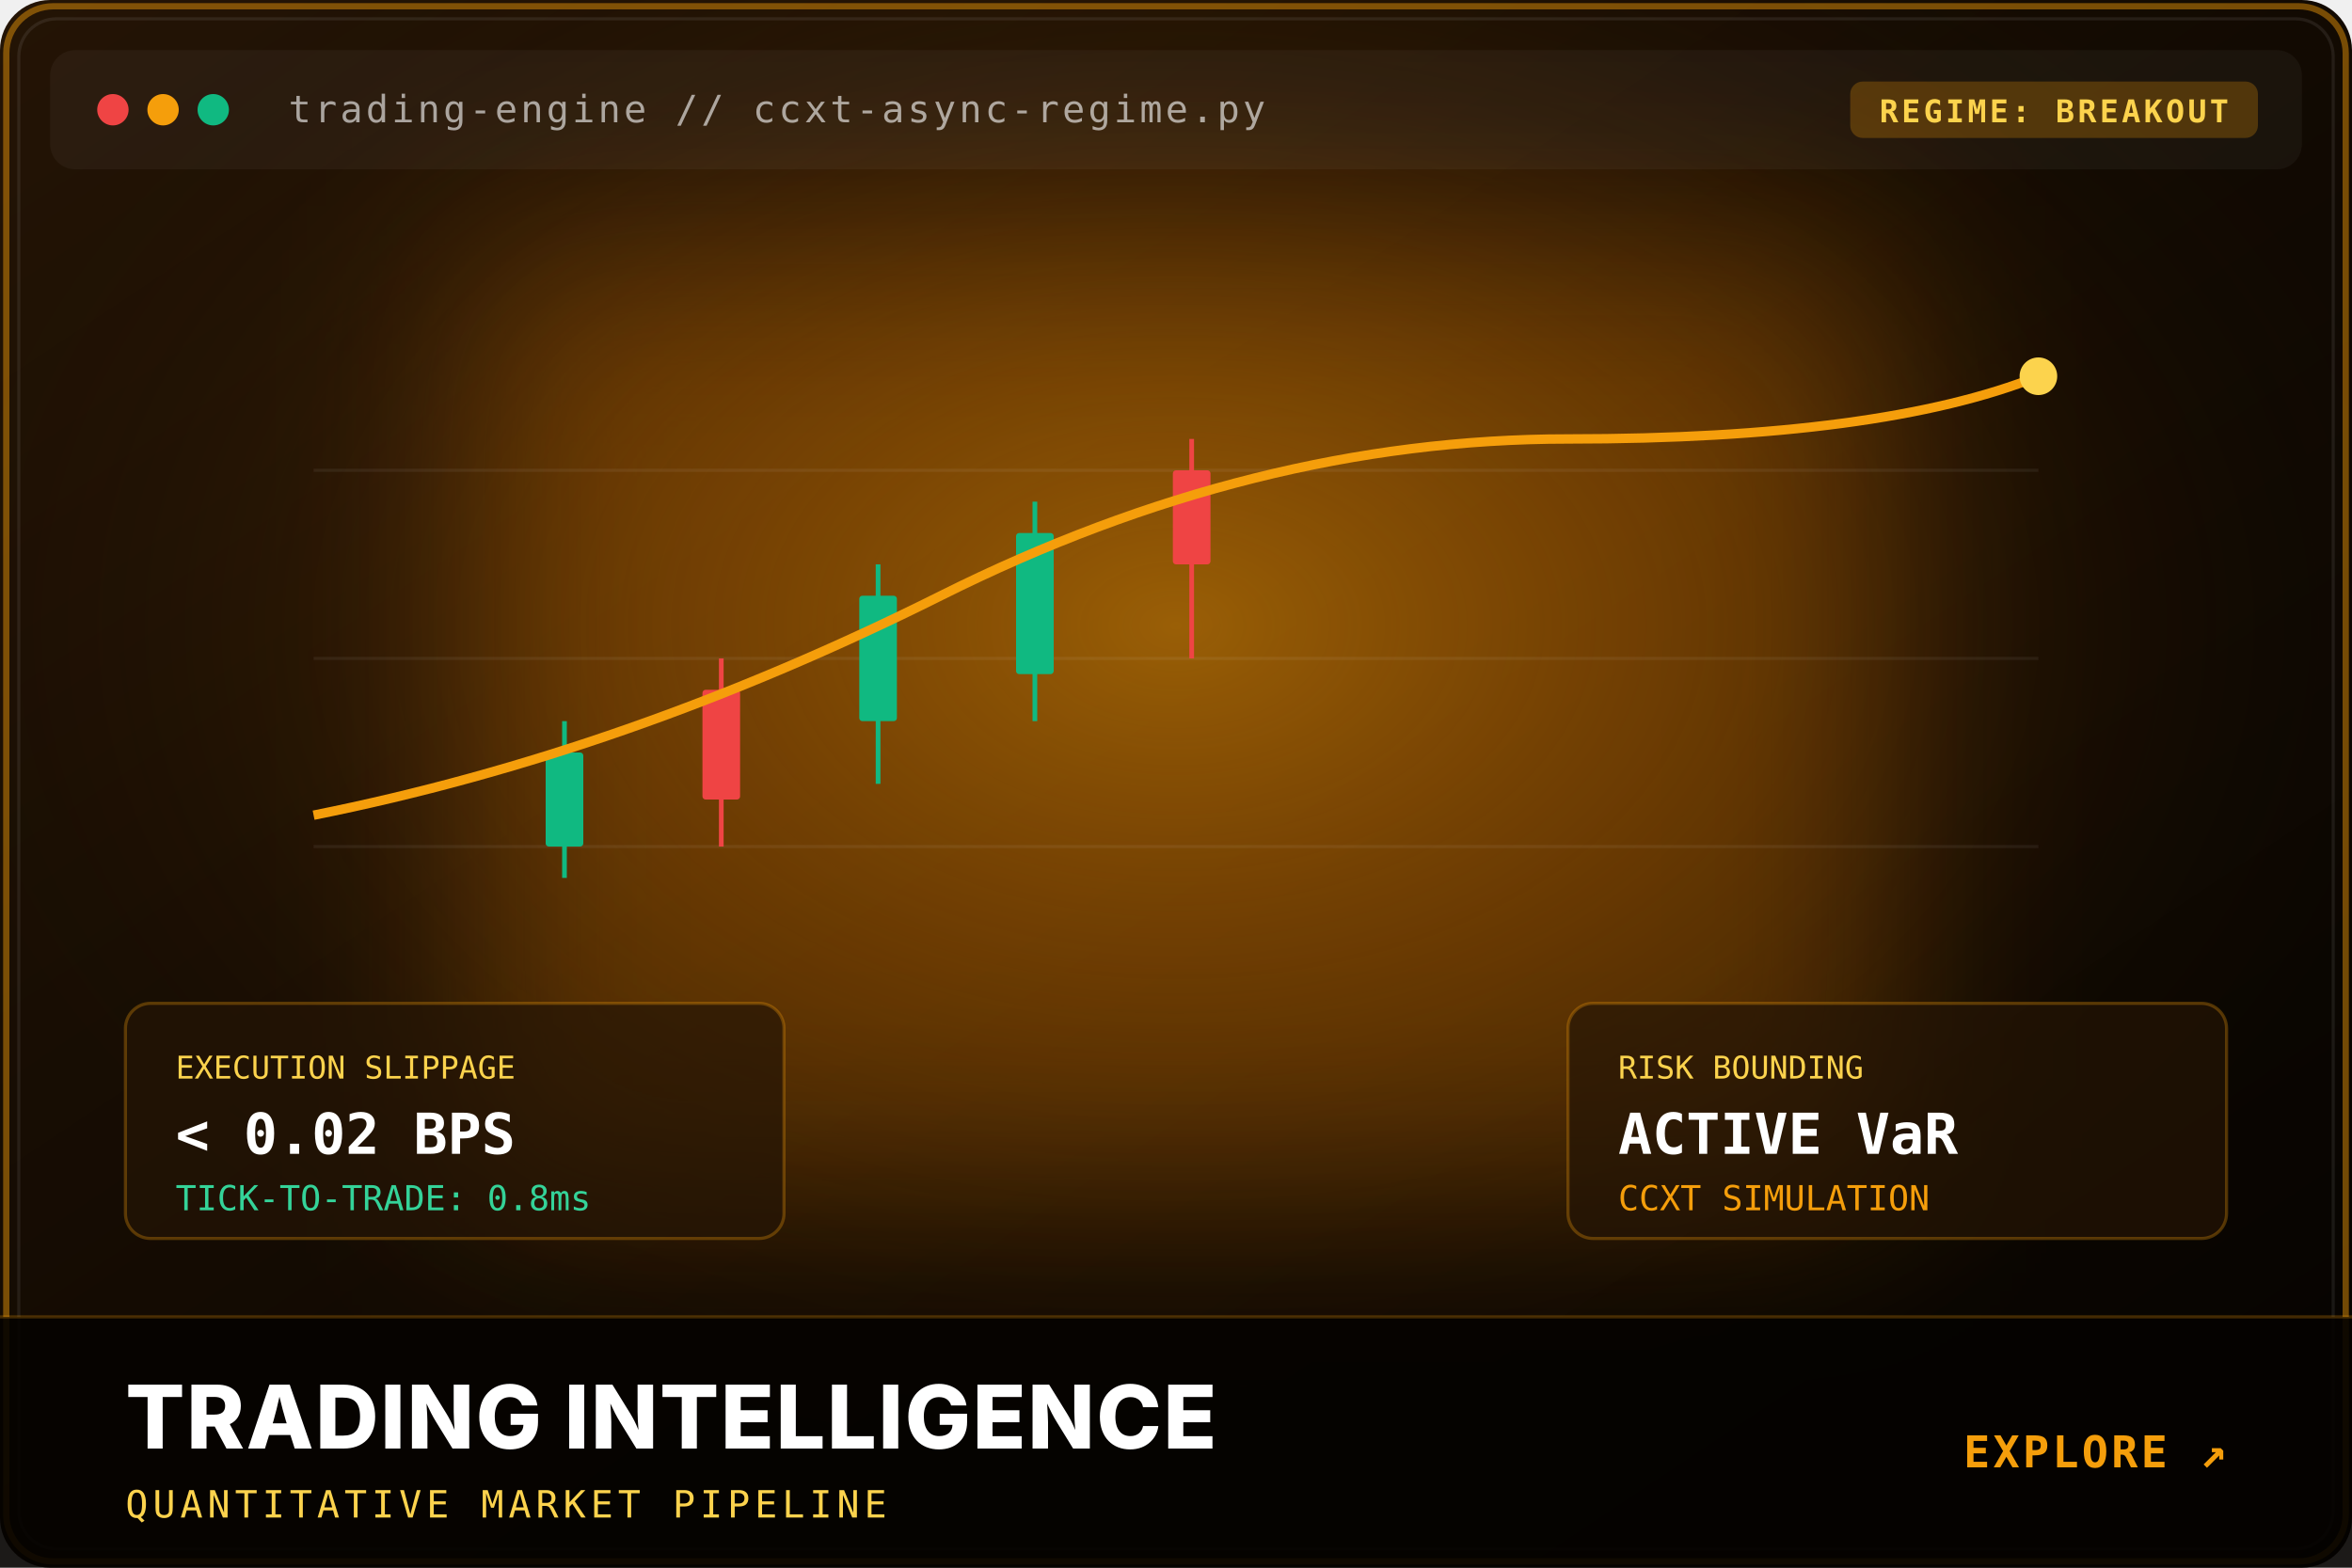
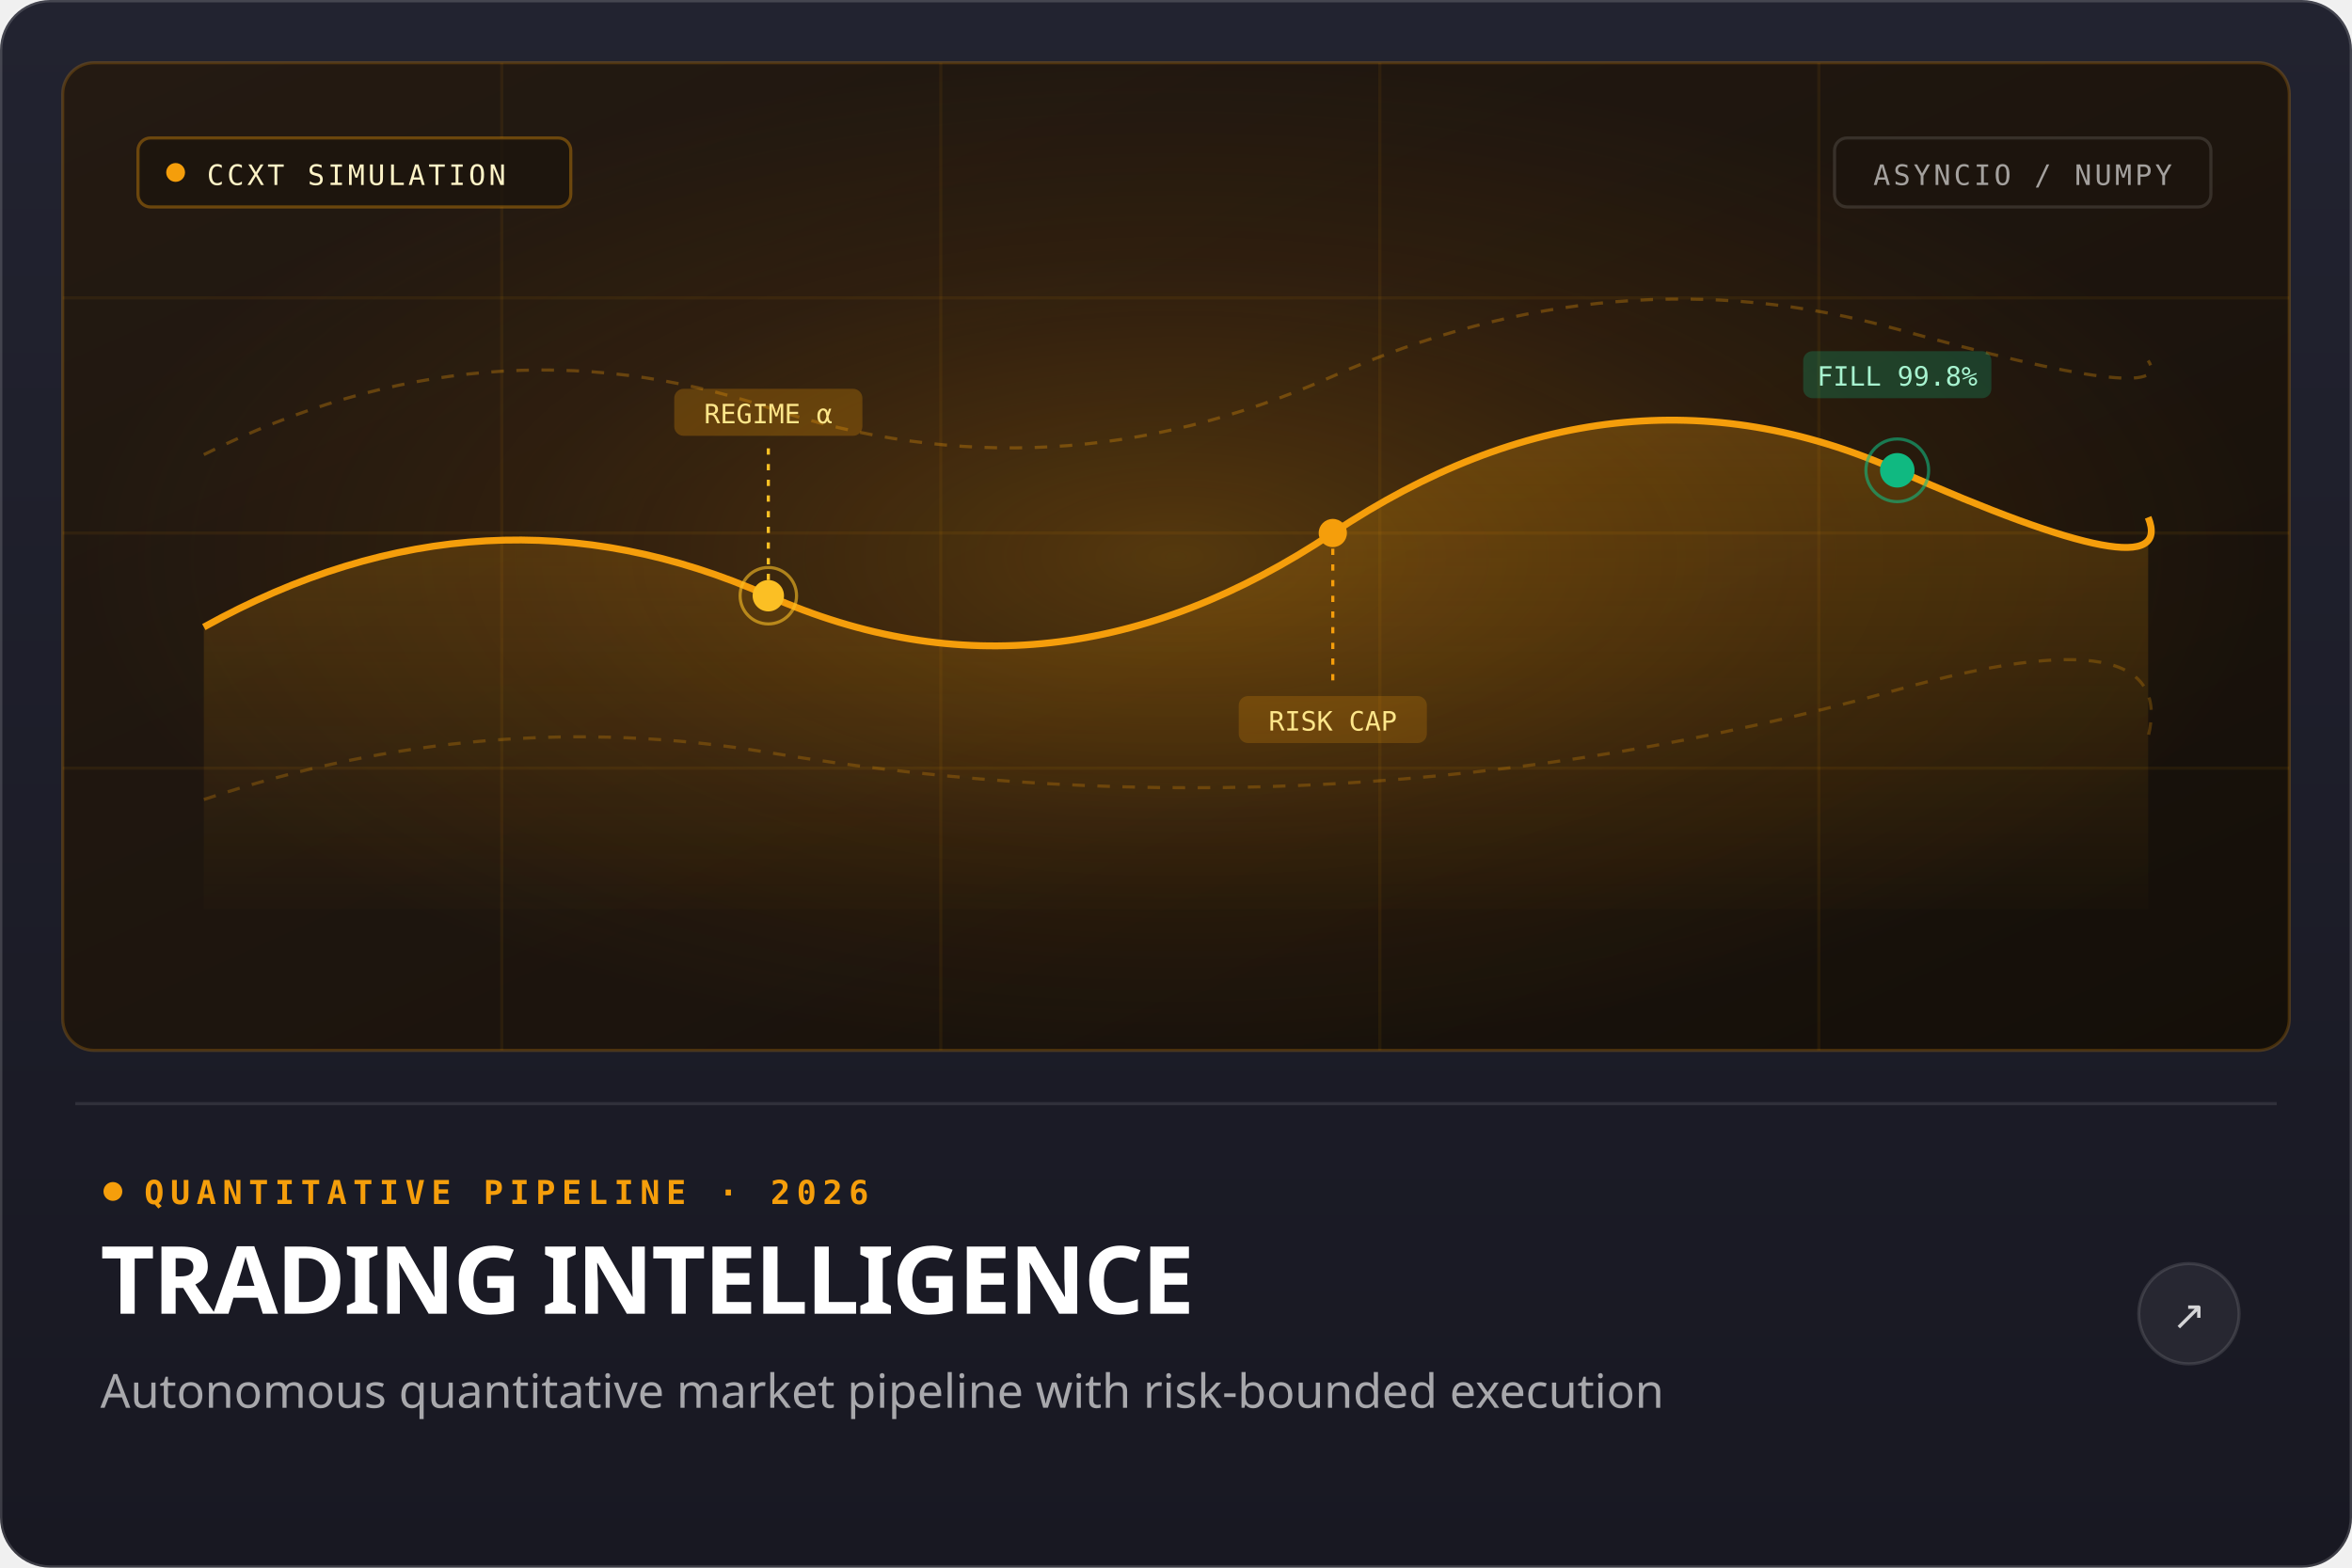
<svg xmlns="http://www.w3.org/2000/svg" width="750" height="500" viewBox="0 0 750 500">
  <defs>
-     <linearGradient id="trBg" x1="0%" y1="0%" x2="100%" y2="100%">
-       <stop offset="0%" stop-color="#241405" />
-       <stop offset="50%" stop-color="#120a02" />
-       <stop offset="100%" stop-color="#050301" />
+     <linearGradient id="cardSurface" x1="0%" y1="0%" x2="0%" y2="100%">
+       <stop offset="0%" stop-color="#222330" />
+       <stop offset="100%" stop-color="#181822" />
    </linearGradient>
-     <radialGradient id="trGlow" cx="50%" cy="40%" r="55%">
-       <stop offset="0%" stop-color="#F59E0B" stop-opacity="0.45" />
-       <stop offset="50%" stop-color="#D97706" stop-opacity="0.15" />
-       <stop offset="100%" stop-color="#120a02" stop-opacity="0" />
+     <linearGradient id="visualBg" x1="0%" y1="0%" x2="100%" y2="100%">
+       <stop offset="0%" stop-color="#241a12" />
+       <stop offset="60%" stop-color="#1c140d" />
+       <stop offset="100%" stop-color="#140f09" />
+     </linearGradient>
+     <radialGradient id="tradingGlow" cx="50%" cy="50%" r="50%">
+       <stop offset="0%" stop-color="#F59E0B" stop-opacity="0.26" />
+       <stop offset="60%" stop-color="#D97706" stop-opacity="0.08" />
+       <stop offset="100%" stop-color="#D97706" stop-opacity="0" />
    </radialGradient>
-     <filter id="trBlur" x="-20%" y="-20%" width="140%" height="140%">
-       <feGaussianBlur stdDeviation="30" />
-     </filter>
+     <linearGradient id="waveFill" x1="0" y1="0" x2="0" y2="1">
+       <stop offset="0%" stop-color="#F59E0B" stop-opacity="0.25" />
+       <stop offset="100%" stop-color="#F59E0B" stop-opacity="0.01" />
+     </linearGradient>
  </defs>
-   <rect width="750" height="500" fill="url(#trBg)" rx="16" />
-   <rect x="150" y="80" width="450" height="300" fill="#D97706" opacity="0.3" filter="url(#trBlur)" />
-   <rect width="750" height="500" fill="url(#trGlow)" rx="16" />
-   <rect x="2" y="2" width="746" height="496" fill="none" stroke="rgba(245, 158, 11, 0.45)" stroke-width="2" rx="15" />
-   <rect x="6" y="6" width="738" height="488" fill="none" stroke="rgba(255, 255, 255, 0.08)" stroke-width="1" rx="12" />
-   <rect x="16" y="16" width="718" height="38" fill="rgba(255, 255, 255, 0.04)" rx="8" />
-   <circle cx="36" cy="35" r="5" fill="#EF4444" />
-   <circle cx="52" cy="35" r="5" fill="#F59E0B" />
-   <circle cx="68" cy="35" r="5" fill="#10B981" />
-   <text x="92" y="39" font-family="'JetBrains Mono', monospace" font-size="12" fill="rgba(255, 255, 255, 0.6)" letter-spacing="1">trading-engine // ccxt-async-regime.py</text>
-   <rect x="590" y="26" width="130" height="18" fill="rgba(245, 158, 11, 0.25)" rx="4" />
-   <text x="655" y="39" font-family="'JetBrains Mono', monospace" font-size="10" font-weight="700" fill="#FCD34D" text-anchor="middle" letter-spacing="1">REGIME: BREAKOUT</text>
-   <g transform="translate(100, 100)">
-     <line x1="0" y1="50" x2="550" y2="50" stroke="rgba(255,255,255,0.06)" stroke-width="1" />
-     <line x1="0" y1="110" x2="550" y2="110" stroke="rgba(255,255,255,0.06)" stroke-width="1" />
-     <line x1="0" y1="170" x2="550" y2="170" stroke="rgba(255,255,255,0.06)" stroke-width="1" />
-     <line x1="80" y1="130" x2="80" y2="180" stroke="#10B981" stroke-width="1.5" />
-     <rect x="74" y="140" width="12" height="30" fill="#10B981" rx="1" />
-     <line x1="130" y1="110" x2="130" y2="170" stroke="#EF4444" stroke-width="1.5" />
-     <rect x="124" y="120" width="12" height="35" fill="#EF4444" rx="1" />
-     <line x1="180" y1="80" x2="180" y2="150" stroke="#10B981" stroke-width="1.5" />
-     <rect x="174" y="90" width="12" height="40" fill="#10B981" rx="1" />
-     <line x1="230" y1="60" x2="230" y2="130" stroke="#10B981" stroke-width="1.5" />
-     <rect x="224" y="70" width="12" height="45" fill="#10B981" rx="1" />
-     <line x1="280" y1="40" x2="280" y2="110" stroke="#EF4444" stroke-width="1.5" />
-     <rect x="274" y="50" width="12" height="30" fill="#EF4444" rx="1" />
-     <path d="M0 160 Q100 140 200 90 T400 40 T550 20" fill="none" stroke="#F59E0B" stroke-width="3" />
-     <circle cx="550" cy="20" r="6" fill="#FCD34D" />
+   <rect width="750" height="500" rx="16" fill="url(#cardSurface)" />
+   <rect width="750" height="500" rx="16" fill="none" stroke="rgba(255, 255, 255, 0.16)" stroke-width="1.5" />
+   <g transform="translate(20, 20)">
+     <rect width="710" height="315" rx="10" fill="url(#visualBg)" />
+     <rect width="710" height="315" rx="10" fill="url(#tradingGlow)" />
+     <rect width="710" height="315" rx="10" fill="none" stroke="rgba(245, 158, 11, 0.22)" stroke-width="1" />
+     <g stroke="rgba(245, 158, 11, 0.07)" stroke-width="1">
+       <line x1="0" y1="75" x2="710" y2="75" />
+       <line x1="0" y1="150" x2="710" y2="150" />
+       <line x1="0" y1="225" x2="710" y2="225" />
+       <line x1="140" y1="0" x2="140" y2="315" />
+       <line x1="280" y1="0" x2="280" y2="315" />
+       <line x1="420" y1="0" x2="420" y2="315" />
+       <line x1="560" y1="0" x2="560" y2="315" />
+     </g>
+     <g transform="translate(45, 60)">
+       <path d="M 0 65 Q 90 20, 180 50 T 360 40 T 540 25 T 620 35" fill="none" stroke="rgba(245, 158, 11, 0.3)" stroke-width="1" stroke-dasharray="4 4" />
+       <path d="M 0 175 Q 90 145, 180 160 T 360 170 T 540 140 T 620 155" fill="none" stroke="rgba(245, 158, 11, 0.25)" stroke-width="1" stroke-dasharray="4 4" />
+       <path d="M 0 120 Q 90 70, 180 110 T 360 90 T 540 70 T 620 85 L 620 210 L 0 210 Z" fill="url(#waveFill)" />
+       <path d="M 0 120 Q 90 70, 180 110 T 360 90 T 540 70 T 620 85" fill="none" stroke="#F59E0B" stroke-width="2.2" />
+       <g>
+         <circle cx="180" cy="110" r="5" fill="#FBBF24" />
+         <circle cx="180" cy="110" r="9" fill="none" stroke="#FBBF24" stroke-width="1" opacity="0.6" />
+         <line x1="180" y1="110" x2="180" y2="60" stroke="#FBBF24" stroke-width="1" stroke-dasharray="2 3" />
+         <rect x="150" y="44" width="60" height="15" rx="3" fill="rgba(245, 158, 11, 0.25)" />
+         <text x="180" y="55" text-anchor="middle" font-family="'JetBrains Mono', monospace" font-size="8.5" fill="#FDE68A">REGIME α</text>
+         <circle cx="360" cy="90" r="4.5" fill="#F59E0B" />
+         <line x1="360" y1="90" x2="360" y2="140" stroke="#F59E0B" stroke-width="1" stroke-dasharray="2 3" />
+         <rect x="330" y="142" width="60" height="15" rx="3" fill="rgba(245, 158, 11, 0.2)" />
+         <text x="360" y="153" text-anchor="middle" font-family="'JetBrains Mono', monospace" font-size="8.5" fill="#FDE68A">RISK CAP</text>
+         <circle cx="540" cy="70" r="5.5" fill="#10B981" />
+         <circle cx="540" cy="70" r="10" fill="none" stroke="#10B981" stroke-width="1" opacity="0.6" />
+         <rect x="510" y="32" width="60" height="15" rx="3" fill="rgba(16, 185, 129, 0.25)" />
+         <text x="540" y="43" text-anchor="middle" font-family="'JetBrains Mono', monospace" font-size="8.5" fill="#A7F3D0">FILL 99.8%</text>
+       </g>
+     </g>
+     <g transform="translate(24, 24)">
+       <rect width="138" height="22" rx="4" fill="rgba(28, 20, 13, 0.8)" stroke="rgba(245, 158, 11, 0.35)" stroke-width="1" />
+       <circle cx="12" cy="11" r="3" fill="#F59E0B" />
+       <text x="22" y="15" font-family="'JetBrains Mono', monospace" font-size="9" fill="#FEF3C7" letter-spacing="1">CCXT SIMULATION</text>
+     </g>
+     <g transform="translate(565, 24)">
+       <rect width="120" height="22" rx="4" fill="rgba(28, 20, 13, 0.8)" stroke="rgba(255, 255, 255, 0.12)" stroke-width="1" />
+       <text x="60" y="15" text-anchor="middle" font-family="'JetBrains Mono', monospace" font-size="9" fill="rgba(255, 255, 255, 0.6)" letter-spacing="1">ASYNCIO / NUMPY</text>
+     </g>
  </g>
-   <g transform="translate(40, 320)">
-     <rect width="210" height="75" fill="rgba(36, 20, 5, 0.7)" rx="8" stroke="rgba(245, 158, 11, 0.3)" stroke-width="1" />
-     <text x="16" y="24" font-family="'JetBrains Mono', monospace" font-size="10" fill="#FCD34D">EXECUTION SLIPPAGE</text>
-     <text x="16" y="48" font-family="'JetBrains Mono', monospace" font-size="18" font-weight="800" fill="#FFFFFF">&lt; 0.02 BPS</text>
-     <text x="16" y="66" font-family="'JetBrains Mono', monospace" font-size="11" fill="#34D399">TICK-TO-TRADE: 0.8ms</text>
+   <line x1="24" y1="352" x2="726" y2="352" stroke="rgba(255, 255, 255, 0.09)" stroke-width="1" />
+   <g transform="translate(32, 375)">
+     <g transform="translate(0, 0)">
+       <circle cx="4" cy="5" r="3" fill="#F59E0B" />
+       <text x="14" y="9" font-family="'JetBrains Mono', monospace" font-size="10.5" font-weight="600" fill="#F59E0B" letter-spacing="2">QUANTITATIVE PIPELINE · 2026</text>
+     </g>
+     <text x="0" y="44" font-family="'Syne', system-ui, sans-serif" font-size="30" font-weight="800" fill="#FFFFFF" letter-spacing="-0.02em">TRADING INTELLIGENCE</text>
+     <text x="0" y="74" font-family="'DM Sans', system-ui, sans-serif" font-size="15" fill="rgba(255, 255, 255, 0.62)">Autonomous quantitative market pipeline with risk-bounded execution</text>
+     <g transform="translate(650, 28)">
+       <circle cx="16" cy="16" r="16" fill="rgba(255, 255, 255, 0.06)" stroke="rgba(255, 255, 255, 0.12)" stroke-width="1" />
+       <text x="16" y="21" text-anchor="middle" font-family="system-ui, sans-serif" font-size="13" fill="#FFFFFF" opacity="0.8">↗</text>
+     </g>
  </g>
-   <g transform="translate(500, 320)">
-     <rect width="210" height="75" fill="rgba(36, 20, 5, 0.7)" rx="8" stroke="rgba(245, 158, 11, 0.3)" stroke-width="1" />
-     <text x="16" y="24" font-family="'JetBrains Mono', monospace" font-size="10" fill="#FCD34D">RISK BOUNDING</text>
-     <text x="16" y="48" font-family="'JetBrains Mono', monospace" font-size="18" font-weight="800" fill="#FFFFFF">ACTIVE VaR</text>
-     <text x="16" y="66" font-family="'JetBrains Mono', monospace" font-size="11" fill="#F59E0B">CCXT SIMULATION</text>
-   </g>
-   <rect x="0" y="420" width="750" height="80" fill="rgba(5, 3, 1, 0.9)" />
-   <line x1="0" y1="420" x2="750" y2="420" stroke="rgba(245, 158, 11, 0.25)" stroke-width="1" />
-   <text x="40" y="462" font-family="'Syne', -apple-system, sans-serif" font-size="28" font-weight="800" fill="#FFFFFF" letter-spacing="0.5">TRADING INTELLIGENCE</text>
-   <text x="40" y="484" font-family="'JetBrains Mono', monospace" font-size="12" font-weight="500" fill="#FCD34D" letter-spacing="1.5">QUANTITATIVE MARKET PIPELINE</text>
-   <text x="710" y="468" font-family="'JetBrains Mono', monospace" font-size="14" font-weight="700" fill="#F59E0B" text-anchor="end" letter-spacing="1">EXPLORE ↗</text>
</svg>
